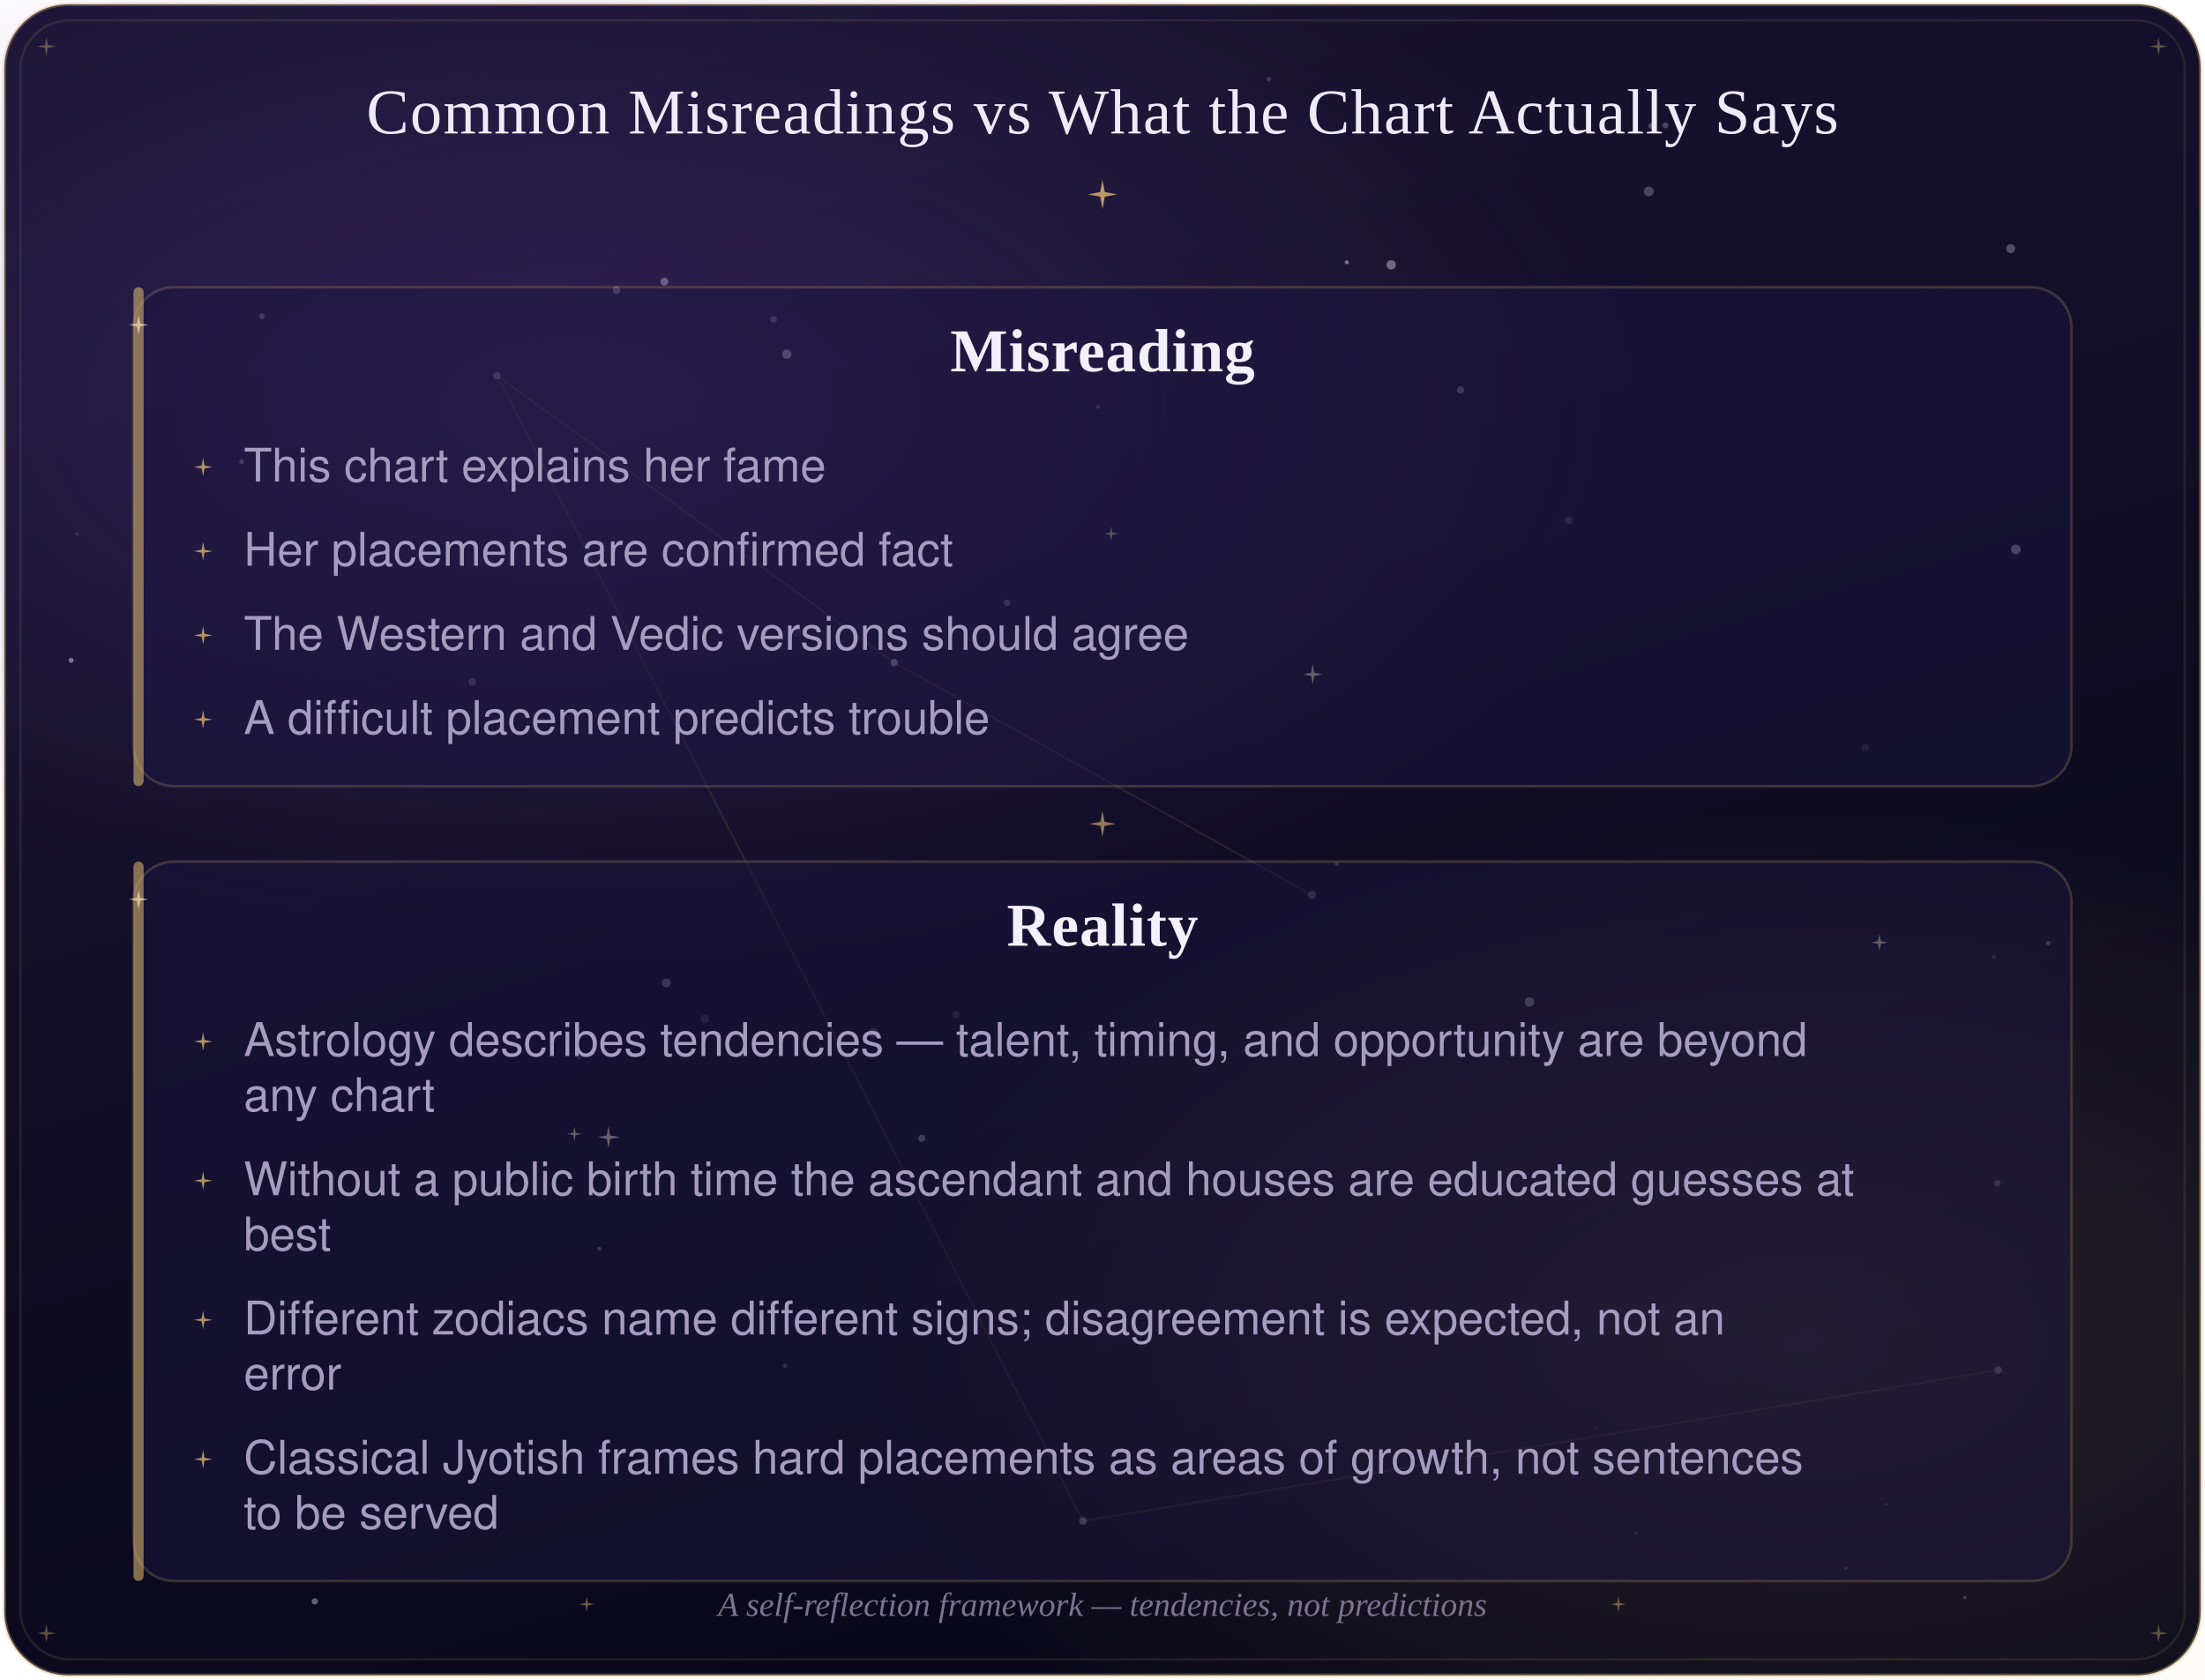
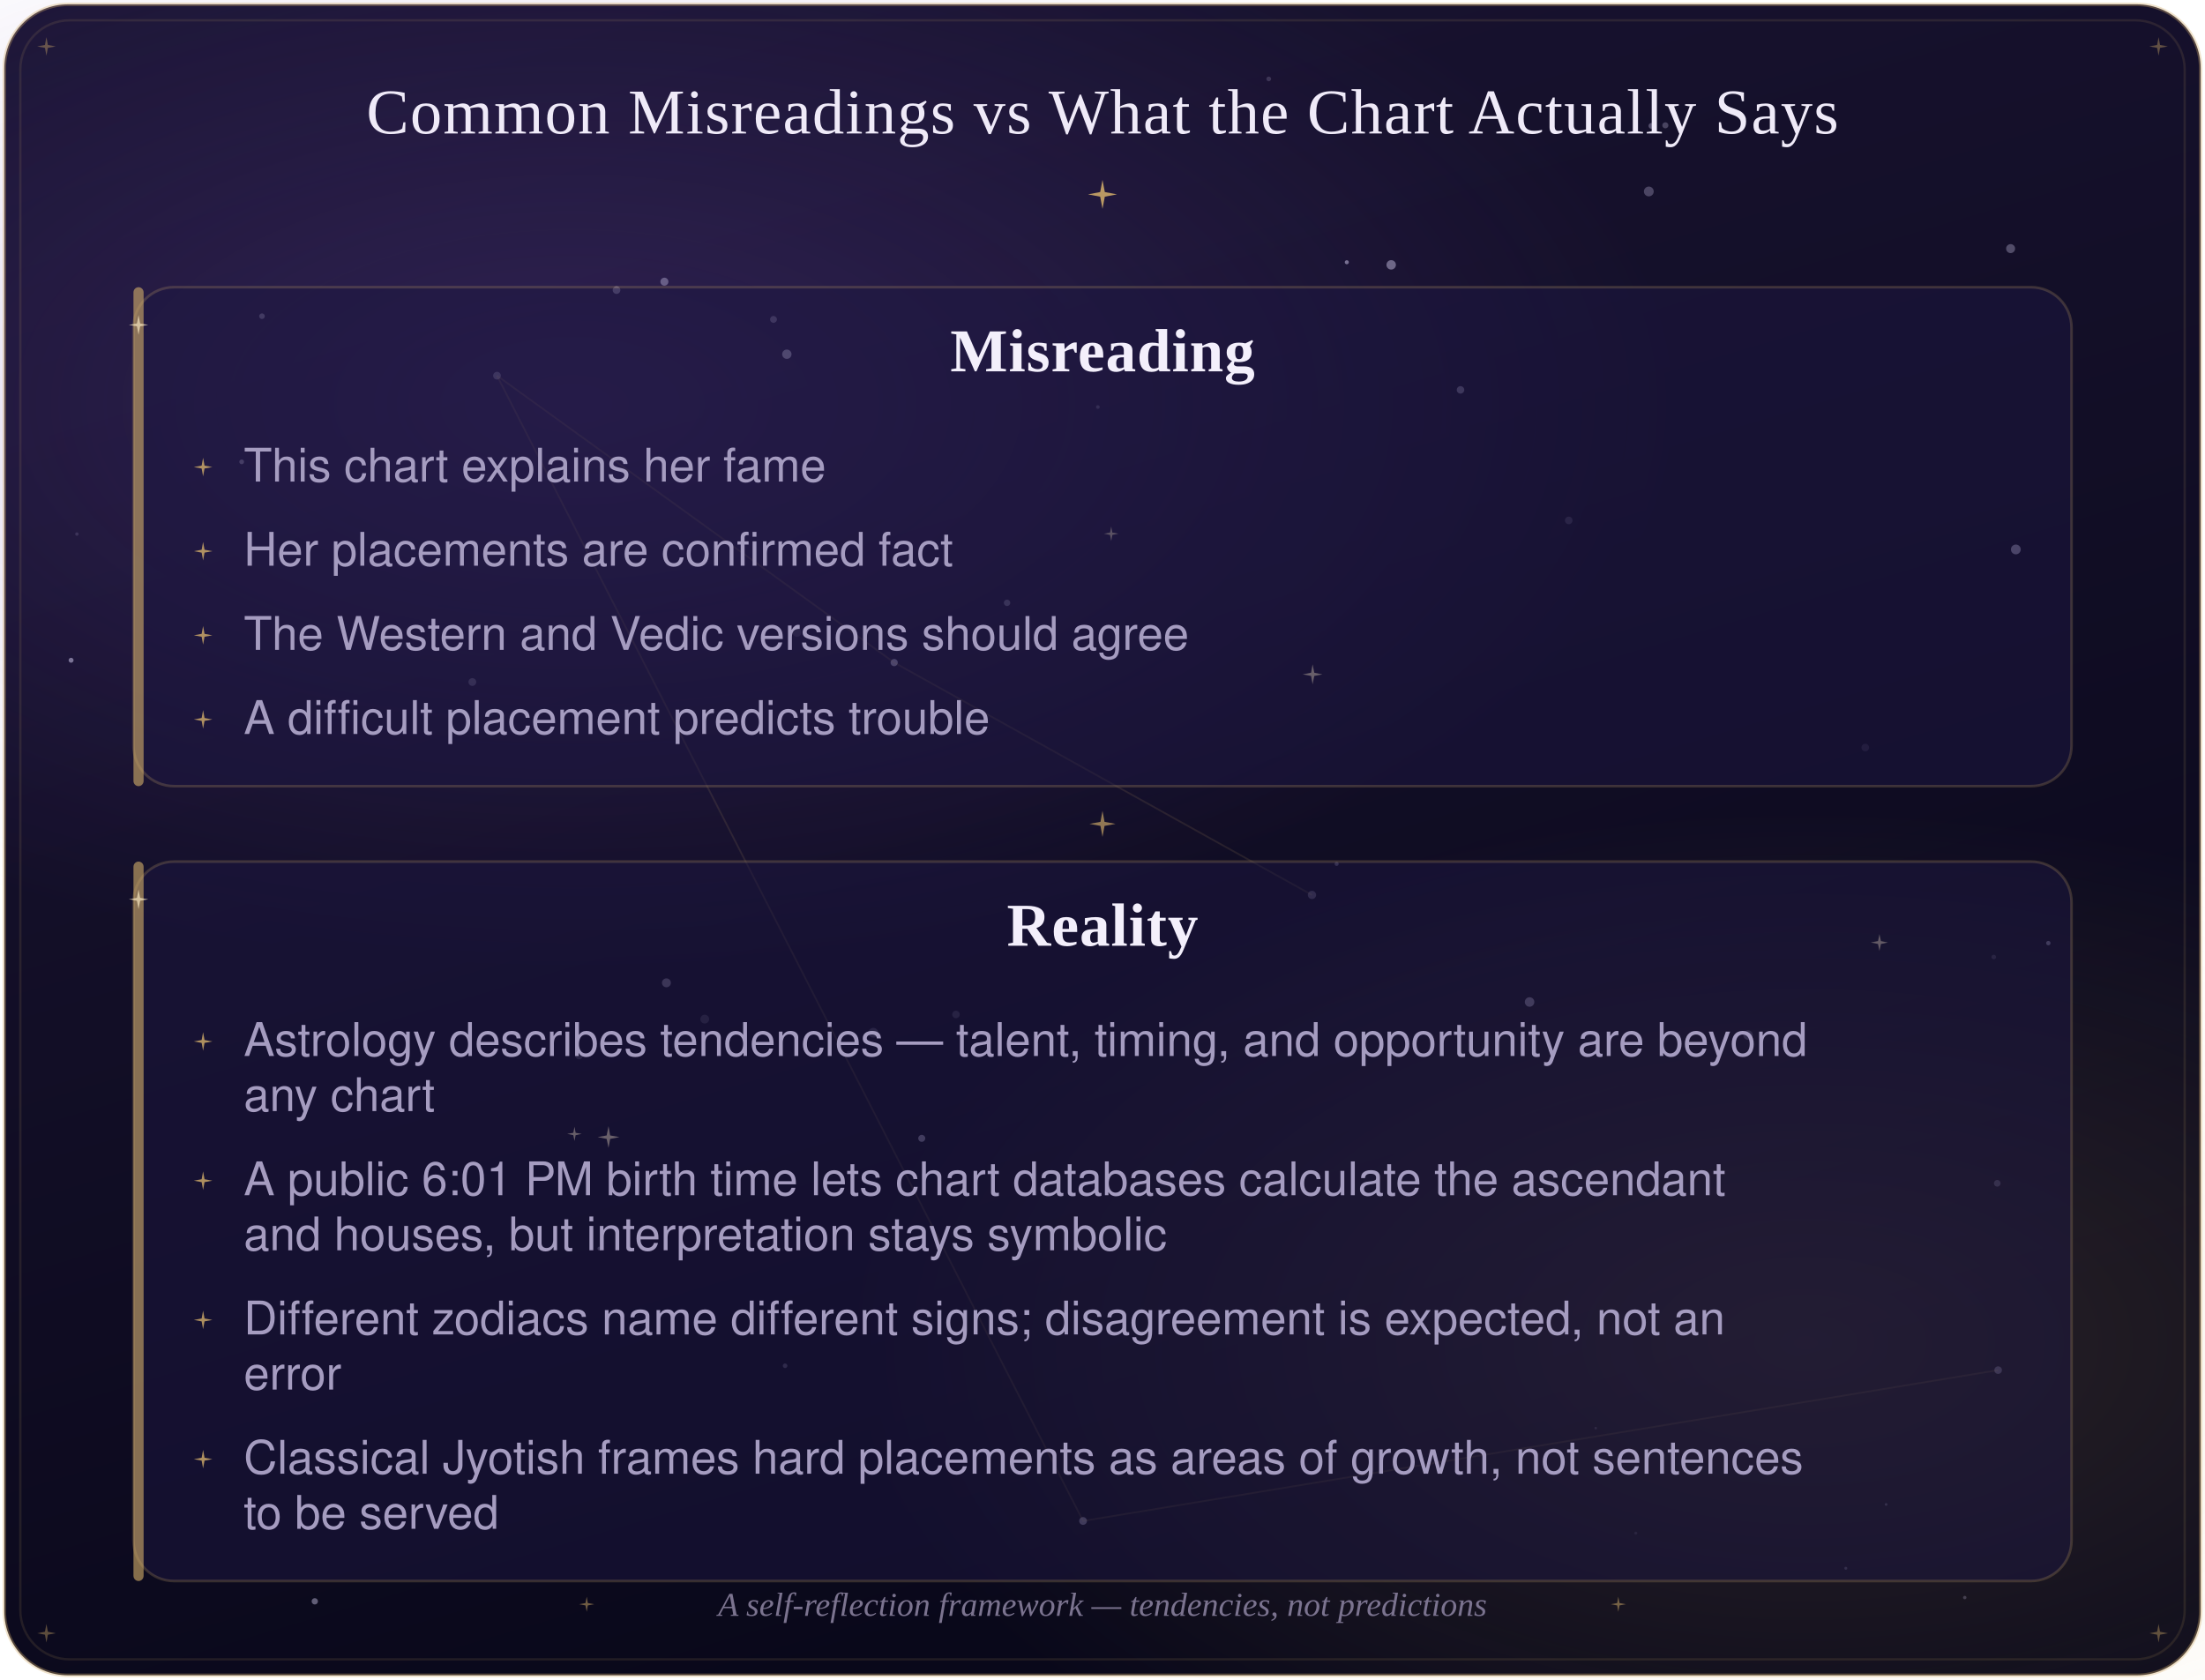
<svg xmlns="http://www.w3.org/2000/svg" viewBox="0 0 760 579" role="img" aria-label="Common Misreadings vs What the Chart Actually Says">
  <defs>
    <linearGradient id="zendayabirthchart2en-panel" x1="0" y1="0" x2="0.4" y2="1">
      <stop offset="0" stop-color="#1a1433" />
      <stop offset="0.55" stop-color="#120e26" />
      <stop offset="1" stop-color="#09081a" />
    </linearGradient>
    <radialGradient id="zendayabirthchart2en-foil" cx="0.42" cy="0.34" r="0.75">
      <stop offset="0" stop-color="#fbf0d2" />
      <stop offset="0.5" stop-color="#e8c882" />
      <stop offset="1" stop-color="#b8923f" />
    </radialGradient>
    <radialGradient id="zendayabirthchart2en-glow" cx="0.5" cy="0.5" r="0.5">
      <stop offset="0" stop-color="#f6e6bf" />
      <stop offset="1" stop-color="#f6e6bf" stop-opacity="0" />
    </radialGradient>
    <radialGradient id="zendayabirthchart2en-neb1" cx="0.5" cy="0.5" r="0.5">
      <stop offset="0" stop-color="#6f4bb0" stop-opacity="0.28" />
      <stop offset="1" stop-color="#6f4bb0" stop-opacity="0" />
    </radialGradient>
    <radialGradient id="zendayabirthchart2en-neb2" cx="0.5" cy="0.5" r="0.5">
      <stop offset="0" stop-color="#d4af6a" stop-opacity="0.16" />
      <stop offset="1" stop-color="#d4af6a" stop-opacity="0" />
    </radialGradient>
    <linearGradient id="zendayabirthchart2en-rule" x1="0" y1="0" x2="1" y2="0">
      <stop offset="0" stop-color="#d4af6a" stop-opacity="0" />
      <stop offset="0.5" stop-color="#d4af6a" stop-opacity="0.6" />
      <stop offset="1" stop-color="#d4af6a" stop-opacity="0" />
    </linearGradient>
  </defs>
  <rect x="1.5" y="1.5" width="757" height="576" rx="22" fill="url(#zendayabirthchart2en-panel)" />
  <ellipse cx="198" cy="139" rx="380" ry="197" fill="url(#zendayabirthchart2en-neb1)" />
  <ellipse cx="623" cy="463" rx="334" ry="185" fill="url(#zendayabirthchart2en-neb2)" />
  <circle cx="199.6" cy="363.8" r="1.35" fill="#cfc8ea" opacity="0.19" />
  <circle cx="602.5" cy="356.8" r="1.64" fill="#cfc8ea" opacity="0.26" />
  <circle cx="437.3" cy="27.2" r="0.81" fill="#cfc8ea" opacity="0.19" />
  <circle cx="569.2" cy="43.4" r="1.00" fill="#cfc8ea" opacity="0.34" />
  <circle cx="503.4" cy="134.4" r="1.29" fill="#cfc8ea" opacity="0.39" />
  <circle cx="688.7" cy="472.3" r="1.31" fill="#cfc8ea" opacity="0.34" />
  <circle cx="373.3" cy="524.3" r="1.34" fill="#cfc8ea" opacity="0.43" />
  <circle cx="563.8" cy="528.5" r="0.52" fill="#cfc8ea" opacity="0.16" />
  <circle cx="540.7" cy="179.4" r="1.31" fill="#cfc8ea" opacity="0.19" />
  <circle cx="242.9" cy="351.3" r="1.52" fill="#cfc8ea" opacity="0.17" />
  <circle cx="460.7" cy="297.8" r="0.70" fill="#cfc8ea" opacity="0.33" />
  <circle cx="271.2" cy="122.1" r="1.61" fill="#cfc8ea" opacity="0.53" />
  <circle cx="274.7" cy="218.0" r="1.51" fill="#cfc8ea" opacity="0.13" />
  <circle cx="464.2" cy="90.4" r="0.70" fill="#cfc8ea" opacity="0.51" />
  <circle cx="270.6" cy="470.8" r="0.79" fill="#cfc8ea" opacity="0.28" />
  <circle cx="642.9" cy="257.7" r="1.31" fill="#cfc8ea" opacity="0.14" />
  <circle cx="687.2" cy="329.9" r="0.79" fill="#cfc8ea" opacity="0.18" />
  <circle cx="206.6" cy="430.4" r="0.67" fill="#cfc8ea" opacity="0.39" />
  <circle cx="162.8" cy="235.1" r="1.34" fill="#cfc8ea" opacity="0.27" />
  <circle cx="706.0" cy="325.1" r="0.76" fill="#cfc8ea" opacity="0.43" />
  <circle cx="171.3" cy="129.5" r="1.33" fill="#cfc8ea" opacity="0.31" />
  <circle cx="301.0" cy="356.0" r="1.68" fill="#cfc8ea" opacity="0.20" />
  <circle cx="688.4" cy="407.9" r="1.15" fill="#cfc8ea" opacity="0.28" />
  <circle cx="574.0" cy="43.2" r="1.05" fill="#cfc8ea" opacity="0.28" />
  <circle cx="108.5" cy="552.0" r="1.09" fill="#cfc8ea" opacity="0.44" />
  <circle cx="83.3" cy="159.2" r="0.82" fill="#cfc8ea" opacity="0.42" />
  <circle cx="693.0" cy="85.7" r="1.55" fill="#cfc8ea" opacity="0.33" />
  <circle cx="694.8" cy="189.4" r="1.69" fill="#cfc8ea" opacity="0.54" />
  <circle cx="550.0" cy="492.3" r="0.43" fill="#cfc8ea" opacity="0.21" />
  <circle cx="308.2" cy="228.4" r="1.24" fill="#cfc8ea" opacity="0.52" />
  <circle cx="527.2" cy="345.4" r="1.64" fill="#cfc8ea" opacity="0.43" />
  <circle cx="568.3" cy="66.0" r="1.69" fill="#cfc8ea" opacity="0.29" />
  <circle cx="229.0" cy="97.1" r="1.38" fill="#cfc8ea" opacity="0.38" />
  <circle cx="317.7" cy="392.4" r="1.21" fill="#cfc8ea" opacity="0.46" />
  <circle cx="24.5" cy="227.6" r="0.85" fill="#cfc8ea" opacity="0.53" />
  <circle cx="347.1" cy="207.8" r="1.11" fill="#cfc8ea" opacity="0.32" />
  <circle cx="592.7" cy="452.3" r="0.58" fill="#cfc8ea" opacity="0.26" />
  <circle cx="329.5" cy="349.7" r="1.30" fill="#cfc8ea" opacity="0.18" />
  <circle cx="229.7" cy="338.8" r="1.54" fill="#cfc8ea" opacity="0.38" />
  <circle cx="90.3" cy="109.0" r="0.97" fill="#cfc8ea" opacity="0.38" />
  <circle cx="479.5" cy="91.3" r="1.63" fill="#cfc8ea" opacity="0.46" />
  <circle cx="26.5" cy="184.1" r="0.59" fill="#cfc8ea" opacity="0.15" />
  <circle cx="378.4" cy="140.3" r="0.63" fill="#cfc8ea" opacity="0.25" />
  <circle cx="452.2" cy="308.5" r="1.42" fill="#cfc8ea" opacity="0.28" />
  <circle cx="636.2" cy="540.6" r="0.51" fill="#cfc8ea" opacity="0.27" />
  <circle cx="266.6" cy="110.1" r="1.18" fill="#cfc8ea" opacity="0.34" />
  <circle cx="212.5" cy="100.0" r="1.32" fill="#cfc8ea" opacity="0.42" />
  <circle cx="677.2" cy="550.7" r="0.59" fill="#cfc8ea" opacity="0.24" />
  <circle cx="650.1" cy="518.6" r="0.46" fill="#cfc8ea" opacity="0.28" />
  <path d="M 198.023 388.4 L 198.4 390.5 L 200.5 390.859 L 198.4 391.3 L 198.023 393.3 L 197.6 391.3 L 195.5 390.859 L 197.6 390.5 Z" fill="#f6e6bf" opacity="0.706" />
  <path d="M 383.004 181.5 L 383.4 183.6 L 385.5 183.968 L 383.4 184.4 L 383.004 186.5 L 382.6 184.4 L 380.5 183.968 L 382.6 183.6 Z" fill="#f6e6bf" opacity="0.574" />
  <path d="M 647.792 322.0 L 648.3 324.4 L 650.7 324.895 L 648.3 325.4 L 647.792 327.8 L 647.3 325.4 L 644.8 324.895 L 647.3 324.4 Z" fill="#f6e6bf" opacity="0.662" />
  <path d="M 452.408 229.0 L 453.0 231.9 L 455.8 232.472 L 453.0 233.0 L 452.408 235.9 L 451.9 233.0 L 449.0 232.472 L 451.9 231.9 Z" fill="#f6e6bf" opacity="0.699" />
  <path d="M 209.739 388.2 L 210.3 391.4 L 213.5 391.969 L 210.3 392.6 L 209.739 395.7 L 209.1 392.6 L 206.0 391.969 L 209.1 391.4 Z" fill="#f6e6bf" opacity="0.724" />
  <path d="M 688.7 472.3 L 373.3 524.3 L 171.3 129.5 L 308.2 228.4 L 452.2 308.5" fill="none" stroke="#d4af6a" stroke-width="0.6" opacity="0.12" />
  <rect x="1.5" y="1.5" width="757" height="576" rx="22" fill="none" stroke="#d4af6a" stroke-opacity="0.34" stroke-width="1.2" />
  <rect x="7" y="7" width="746" height="565" rx="17" fill="none" stroke="#d4af6a" stroke-opacity="0.12" stroke-width="0.8" />
  <path d="M 16 12.8 L 16.5 15.5 L 19.2 16 L 16.5 16.5 L 16 19.2 L 15.5 16.5 L 12.8 16 L 15.5 15.5 Z" fill="#d4af6a" opacity="0.4" />
  <path d="M 744 12.8 L 744.5 15.5 L 747.2 16 L 744.5 16.5 L 744 19.2 L 743.5 16.5 L 740.8 16 L 743.5 15.5 Z" fill="#d4af6a" opacity="0.4" />
  <path d="M 16 559.8 L 16.5 562.5 L 19.2 563 L 16.5 563.5 L 16 566.2 L 15.5 563.5 L 12.8 563 L 15.5 562.5 Z" fill="#d4af6a" opacity="0.4" />
  <path d="M 744 559.8 L 744.5 562.5 L 747.2 563 L 744.5 563.5 L 744 566.2 L 743.5 563.5 L 740.8 563 L 743.5 562.5 Z" fill="#d4af6a" opacity="0.4" />
  <text x="380" y="46" text-anchor="middle" font-family="Georgia, 'Times New Roman', serif" font-size="22" letter-spacing="0.4" fill="#efeaf8">Common Misreadings vs What the Chart Actually Says</text>
  <line x1="230" y1="67" x2="368" y2="67" stroke="url(#zendayabirthchart2en-rule)" stroke-width="1" />
  <line x1="392" y1="67" x2="530" y2="67" stroke="url(#zendayabirthchart2en-rule)" stroke-width="1" />
  <path d="M 380 62.0 L 380.8 66.2 L 385.0 67 L 380.8 67.8 L 380 72.0 L 379.2 67.8 L 375.0 67 L 379.2 66.2 Z" fill="#d4af6a" opacity="0.85" />
  <rect x="46" y="99" width="668" height="172.0" rx="14" fill="#1d1740" fill-opacity="0.5" stroke="#d4af6a" stroke-opacity="0.22" stroke-width="0.9" />
  <rect x="46" y="99" width="3.5" height="172.0" rx="1.8" fill="#d4af6a" fill-opacity="0.6" />
  <path d="M 47.75 108.6 L 48.3 111.5 L 51.1 112 L 48.3 112.5 L 47.75 115.4 L 47.2 112.5 L 44.4 112 L 47.2 111.5 Z" fill="#f6e6bf" opacity="0.7" />
  <text x="380" y="128.0" text-anchor="middle" font-family="Georgia, 'Times New Roman', serif" font-size="21" font-weight="700" letter-spacing="0.3" fill="#f3effb">Misreading</text>
  <path d="M 70 157.8 L 70.5 160.5 L 73.2 161 L 70.5 161.5 L 70 164.2 L 69.5 161.5 L 66.8 161 L 69.5 160.5 Z" fill="#d4af6a" opacity="0.8" />
  <text x="84" y="166.0" font-family="Helvetica, Arial, sans-serif" font-size="16" fill="#a59cc0">This chart explains her fame</text>
  <path d="M 70 186.8 L 70.5 189.5 L 73.2 190 L 70.5 190.5 L 70 193.2 L 69.5 190.5 L 66.8 190 L 69.5 189.5 Z" fill="#d4af6a" opacity="0.8" />
  <text x="84" y="195.0" font-family="Helvetica, Arial, sans-serif" font-size="16" fill="#a59cc0">Her placements are confirmed fact</text>
  <path d="M 70 215.8 L 70.5 218.5 L 73.2 219 L 70.5 219.5 L 70 222.2 L 69.5 219.5 L 66.8 219 L 69.5 218.5 Z" fill="#d4af6a" opacity="0.8" />
  <text x="84" y="224.0" font-family="Helvetica, Arial, sans-serif" font-size="16" fill="#a59cc0">The Western and Vedic versions should agree</text>
  <path d="M 70 244.8 L 70.5 247.5 L 73.2 248 L 70.5 248.5 L 70 251.2 L 69.5 248.5 L 66.8 248 L 69.5 247.5 Z" fill="#d4af6a" opacity="0.8" />
  <text x="84" y="253.0" font-family="Helvetica, Arial, sans-serif" font-size="16" fill="#a59cc0">A difficult placement predicts trouble</text>
  <path d="M 380 279.5 L 380.7 283.3 L 384.5 284 L 380.7 284.7 L 380 288.5 L 379.3 284.7 L 375.5 284 L 379.3 283.3 Z" fill="#d4af6a" opacity="0.65" />
  <rect x="46" y="297" width="668" height="248.0" rx="14" fill="#1d1740" fill-opacity="0.5" stroke="#d4af6a" stroke-opacity="0.22" stroke-width="0.9" />
  <rect x="46" y="297" width="3.5" height="248.0" rx="1.8" fill="#d4af6a" fill-opacity="0.6" />
  <path d="M 47.75 306.6 L 48.3 309.5 L 51.1 310 L 48.3 310.5 L 47.75 313.4 L 47.2 310.5 L 44.4 310 L 47.2 309.5 Z" fill="#f6e6bf" opacity="0.7" />
  <text x="380" y="326.0" text-anchor="middle" font-family="Georgia, 'Times New Roman', serif" font-size="21" font-weight="700" letter-spacing="0.3" fill="#f3effb">Reality</text>
  <path d="M 70 355.8 L 70.5 358.5 L 73.2 359 L 70.5 359.5 L 70 362.2 L 69.5 359.5 L 66.8 359 L 69.5 358.5 Z" fill="#d4af6a" opacity="0.8" />
  <text x="84" y="364.0" font-family="Helvetica, Arial, sans-serif" font-size="16" fill="#a59cc0">Astrology describes tendencies — talent, timing, and opportunity are beyond</text>
  <text x="84" y="383.0" font-family="Helvetica, Arial, sans-serif" font-size="16" fill="#a59cc0">any chart</text>
  <path d="M 70 403.8 L 70.5 406.5 L 73.2 407 L 70.5 407.5 L 70 410.2 L 69.5 407.5 L 66.8 407 L 69.5 406.5 Z" fill="#d4af6a" opacity="0.8" />
-   <text x="84" y="412.0" font-family="Helvetica, Arial, sans-serif" font-size="16" fill="#a59cc0">Without a public birth time the ascendant and houses are educated guesses at</text>
-   <text x="84" y="431.0" font-family="Helvetica, Arial, sans-serif" font-size="16" fill="#a59cc0">best</text>
+   <text x="84" y="412.0" font-family="Helvetica, Arial, sans-serif" font-size="16" fill="#a59cc0">A public 6:01 PM birth time lets chart databases calculate the ascendant</text>
+   <text x="84" y="431.0" font-family="Helvetica, Arial, sans-serif" font-size="16" fill="#a59cc0">and houses, but interpretation stays symbolic</text>
  <path d="M 70 451.8 L 70.5 454.5 L 73.2 455 L 70.5 455.5 L 70 458.2 L 69.5 455.5 L 66.8 455 L 69.5 454.5 Z" fill="#d4af6a" opacity="0.8" />
  <text x="84" y="460.0" font-family="Helvetica, Arial, sans-serif" font-size="16" fill="#a59cc0">Different zodiacs name different signs; disagreement is expected, not an</text>
  <text x="84" y="479.0" font-family="Helvetica, Arial, sans-serif" font-size="16" fill="#a59cc0">error</text>
  <path d="M 70 499.8 L 70.5 502.5 L 73.2 503 L 70.5 503.5 L 70 506.2 L 69.5 503.5 L 66.8 503 L 69.5 502.5 Z" fill="#d4af6a" opacity="0.8" />
  <text x="84" y="508.0" font-family="Helvetica, Arial, sans-serif" font-size="16" fill="#a59cc0">Classical Jyotish frames hard placements as areas of growth, not sentences</text>
  <text x="84" y="527.0" font-family="Helvetica, Arial, sans-serif" font-size="16" fill="#a59cc0">to be served</text>
  <path d="M 202.227 550.4 L 202.6 552.6 L 204.8 553 L 202.6 553.4 L 202.227 555.6 L 201.8 553.4 L 199.6 553 L 201.8 552.6 Z" fill="#d4af6a" opacity="0.5" />
  <text x="380" y="557" text-anchor="middle" font-family="Georgia, 'Times New Roman', serif" font-style="italic" font-size="11.5" fill="#7b738f">A self-reflection framework — tendencies, not predictions</text>
  <path d="M 557.773 550.4 L 558.2 552.6 L 560.4 553 L 558.2 553.4 L 557.773 555.6 L 557.4 553.4 L 555.2 553 L 557.4 552.6 Z" fill="#d4af6a" opacity="0.5" />
</svg>
